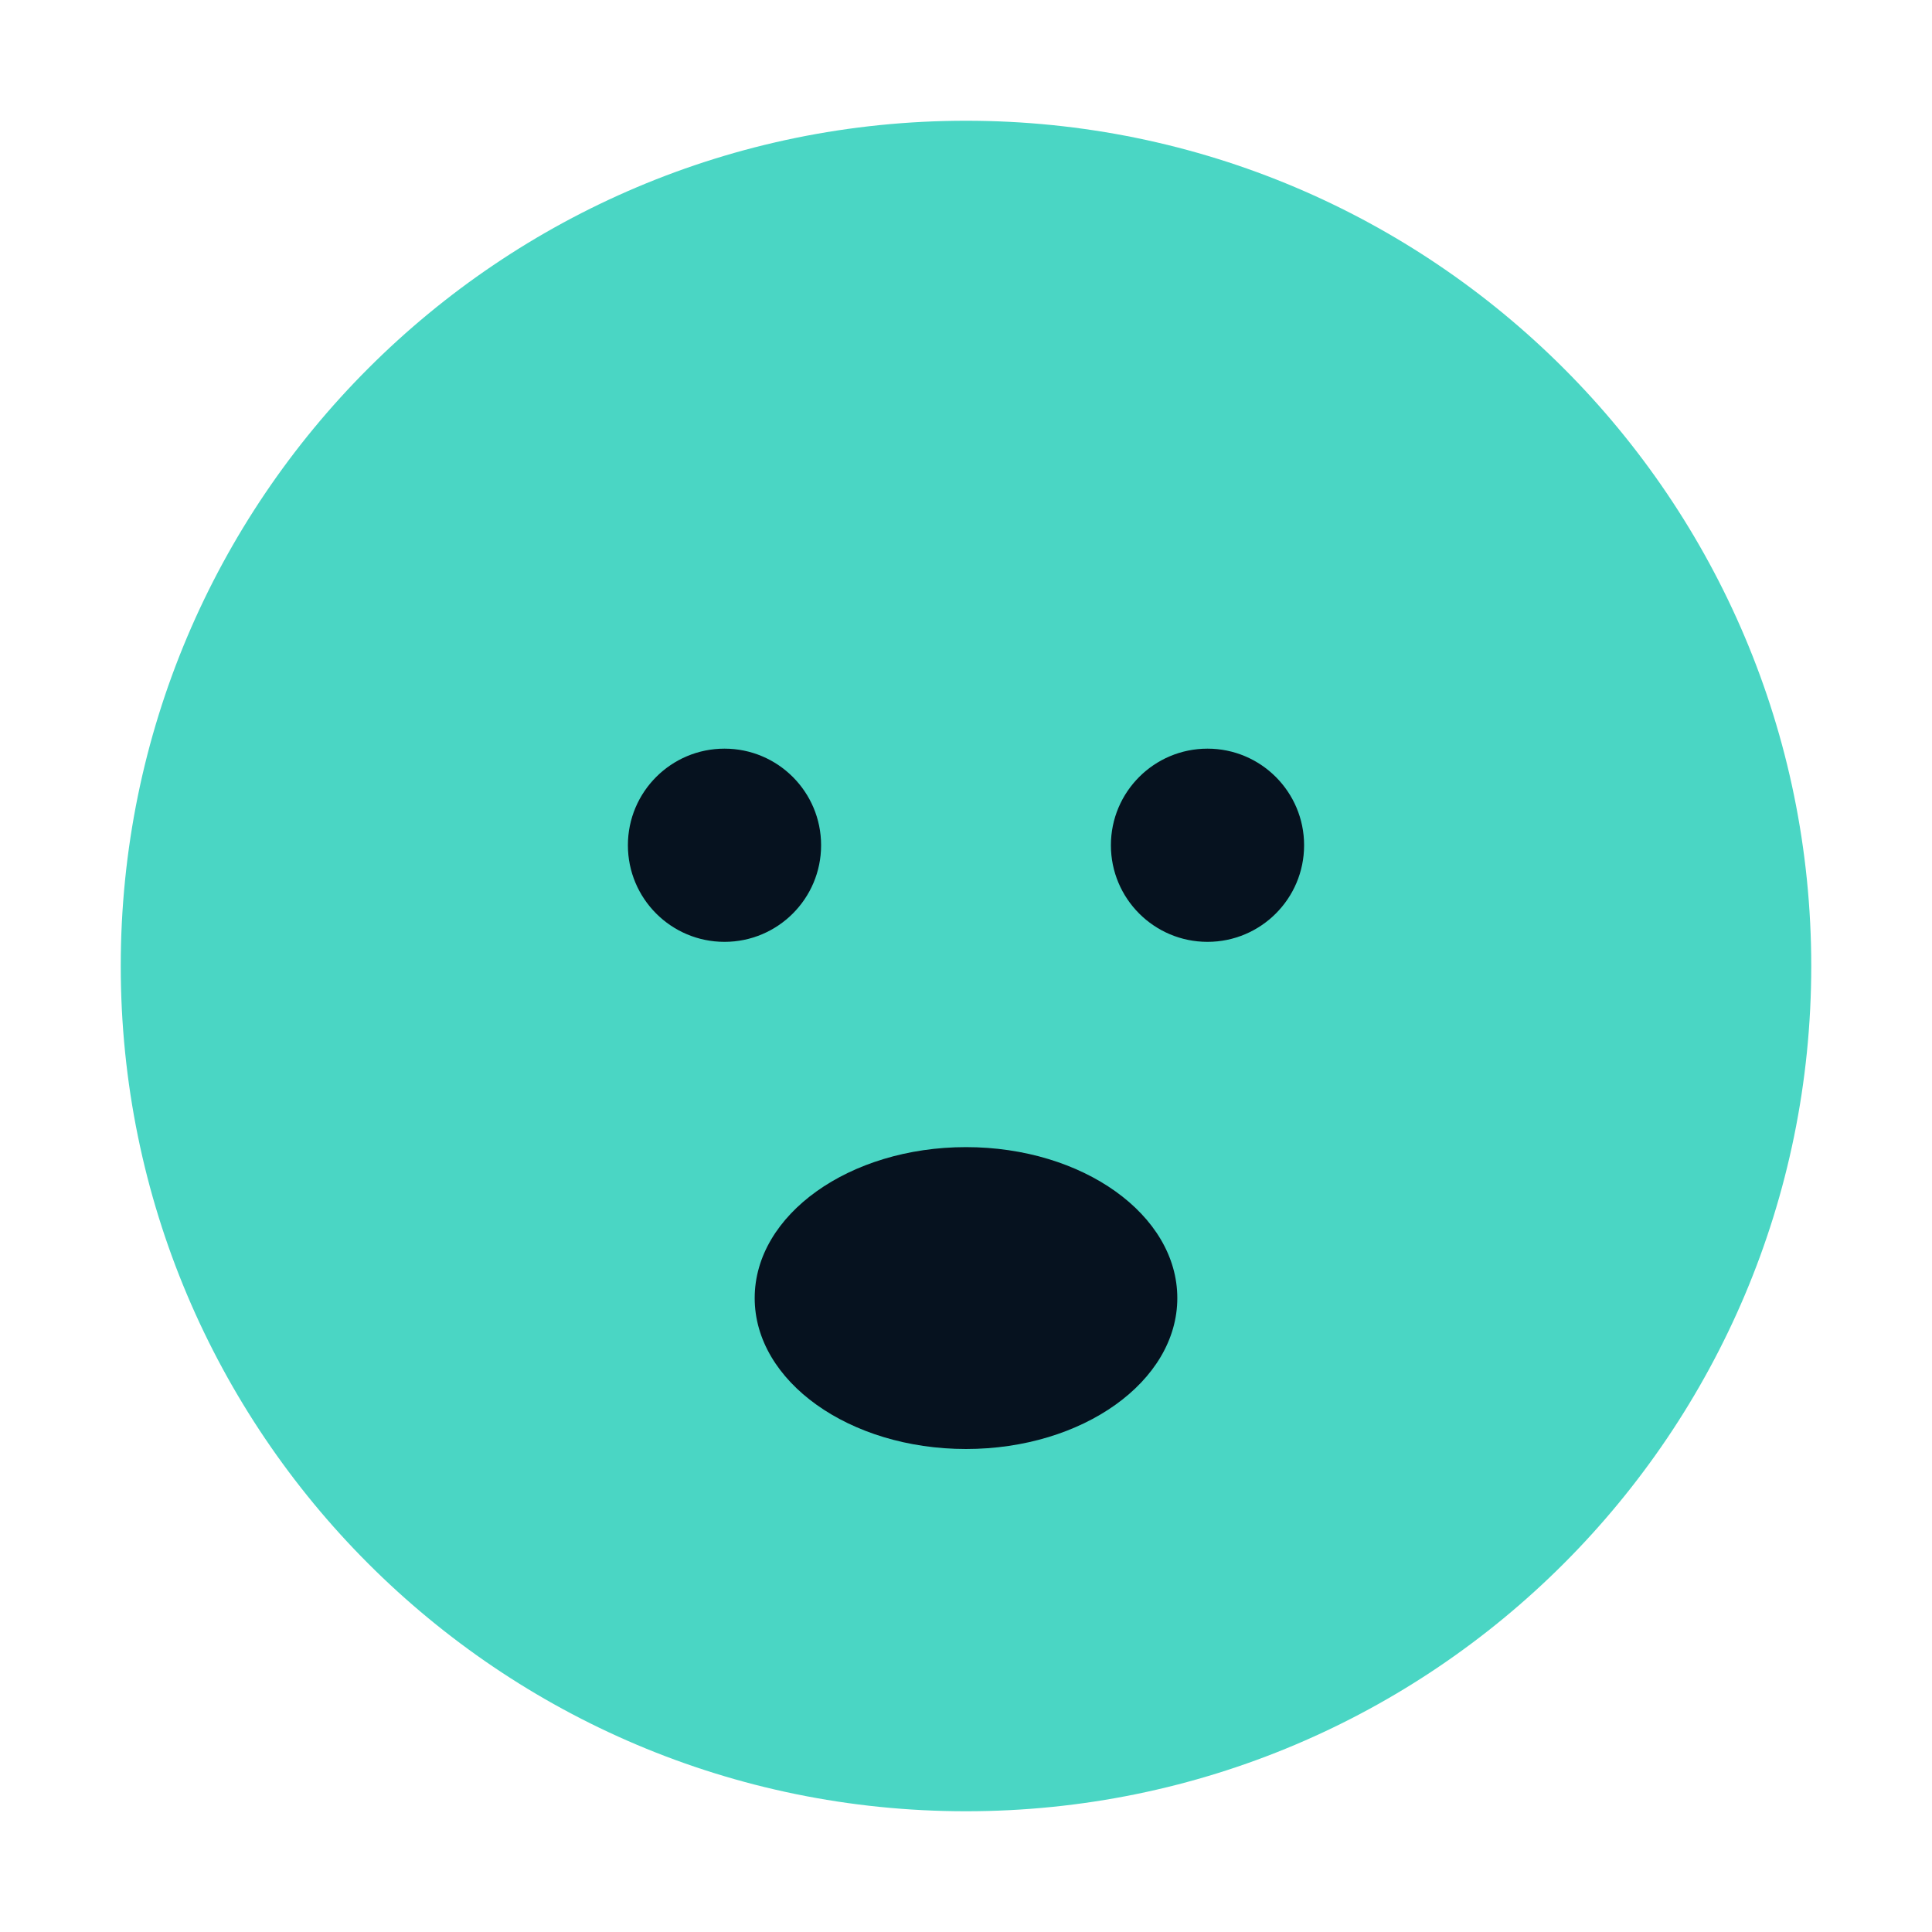
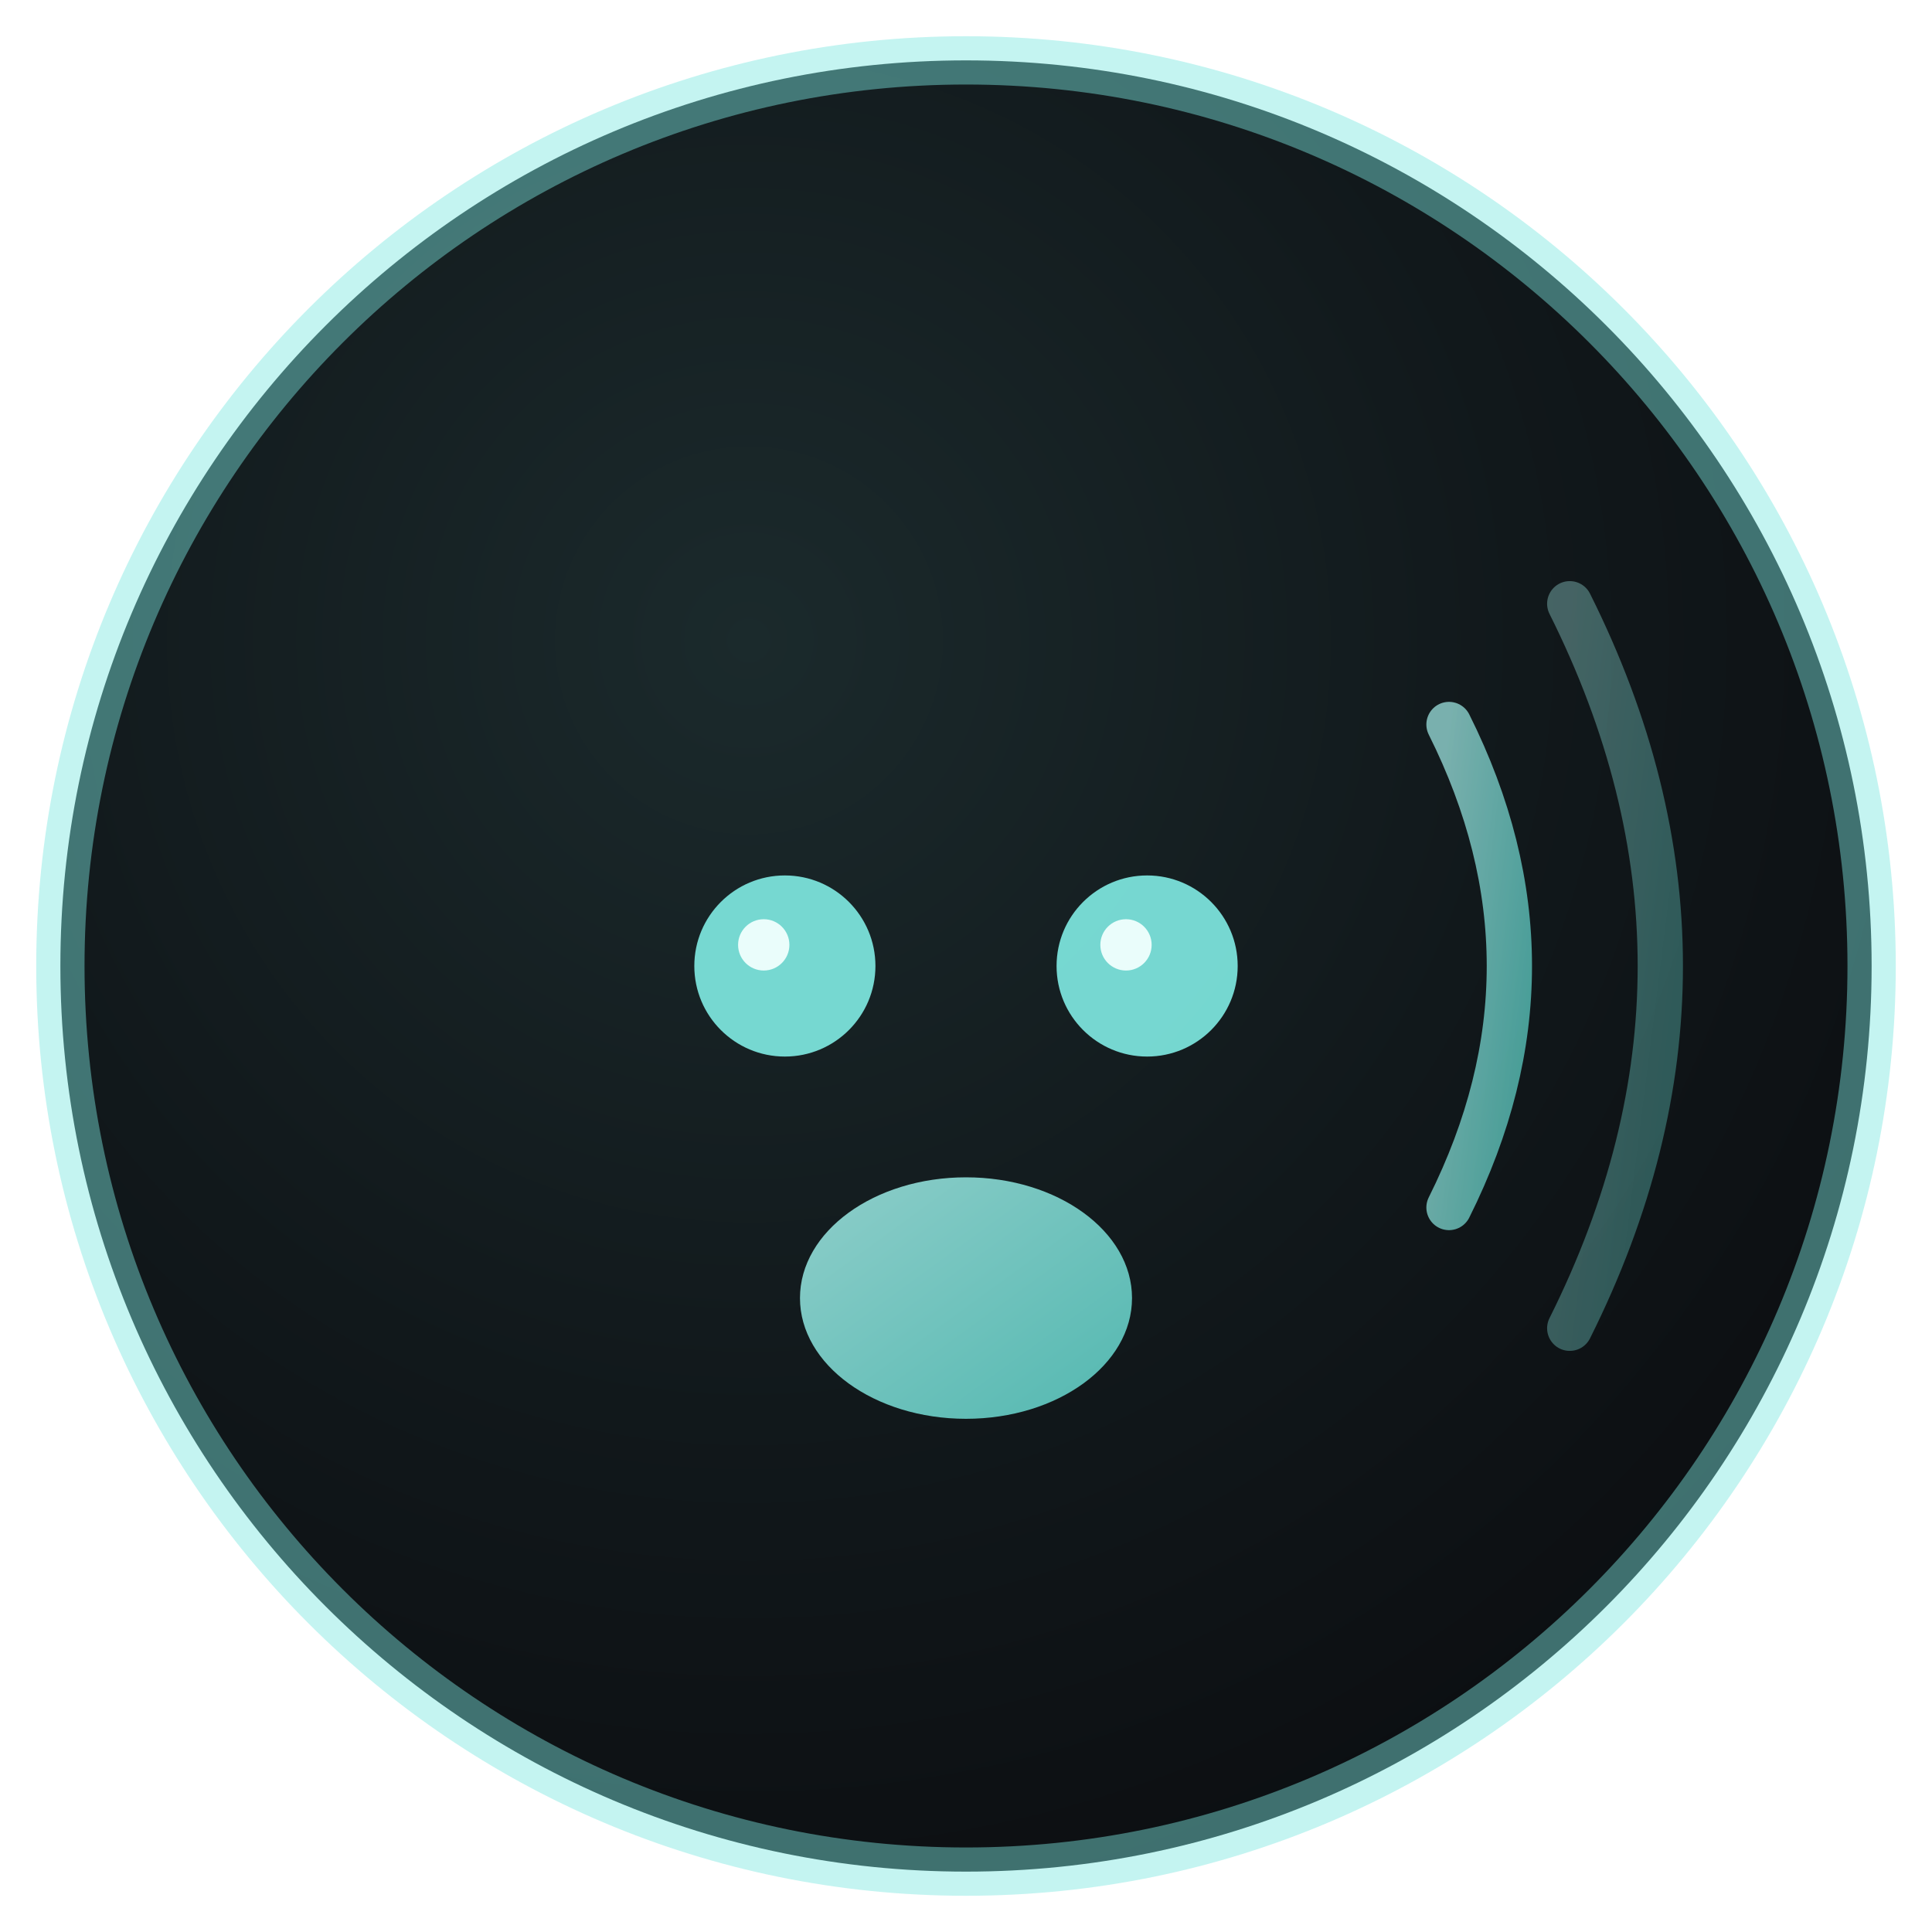
<svg xmlns="http://www.w3.org/2000/svg" viewBox="0 0 64 64" width="64" height="64" role="img" aria-label="Mnem speaking">
-   <circle cx="32" cy="32" r="28" fill="#4ad6c4" />
-   <circle cx="24" cy="28" r="3.2" fill="#06121f" />
-   <circle cx="40" cy="28" r="3.2" fill="#06121f" />
-   <ellipse cx="32" cy="43" rx="7" ry="5" fill="#06121f" />
+   <defs>
+     <radialGradient id="mg" cx="38%" cy="32%" r="78%">
+       <stop offset="0" stop-color="#1b2a2c" />
+       <stop offset="0.55" stop-color="#11181b" />
+       <stop offset="1" stop-color="#0b0d10" />
+     </radialGradient>
+     <linearGradient id="ma" x1="0" y1="0" x2="1" y2="1">
+       <stop offset="0" stop-color="#a5f0eb" />
+       <stop offset="1" stop-color="#5fd6cd" />
+     </linearGradient>
+   </defs>
+   <circle cx="32" cy="32" r="30" fill="url(#mg)" />
+   <circle cx="32" cy="32" r="30" fill="none" stroke="#7ee7e0" stroke-opacity="0.45" stroke-width="1.6" />
+   <g stroke="url(#ma)" stroke-width="1.5" stroke-linecap="round" fill="none" opacity="0.7">
+     <path d="M48 24 q4 8 0 16" />
+     <path d="M52 20 q6 12 0 24" opacity="0.5" />
+   </g>
+   <circle cx="26" cy="32" r="3" fill="#7ee7e0" fill-opacity="0.92" />
+   <circle cx="38" cy="32" r="3" fill="#7ee7e0" fill-opacity="0.92" />
+   <circle cx="25.3" cy="31.3" r="0.85" fill="#eafdfb" />
+   <circle cx="37.3" cy="31.3" r="0.85" fill="#eafdfb" />
+   <ellipse cx="32" cy="43" rx="5.5" ry="4" fill="#0b0d10" />
+   <ellipse cx="32" cy="43" rx="5.5" ry="4" fill="url(#ma)" fill-opacity="0.85" />
</svg>
